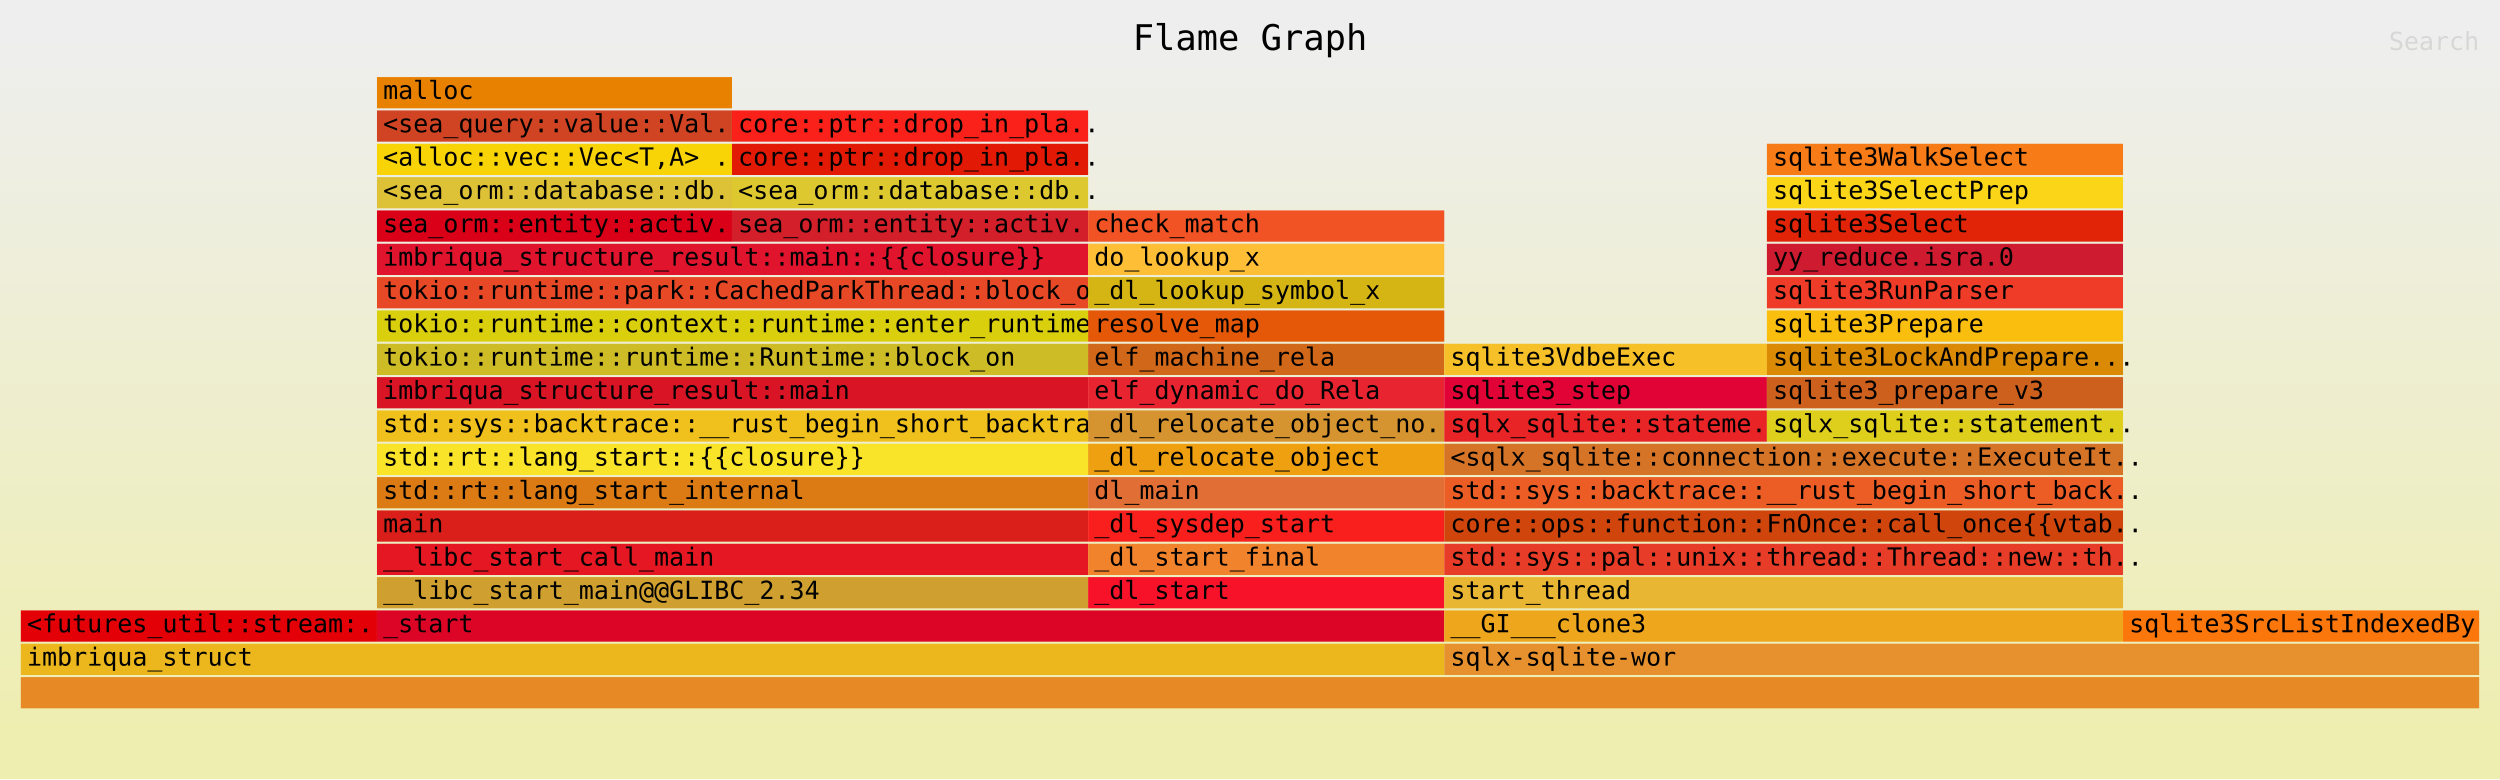
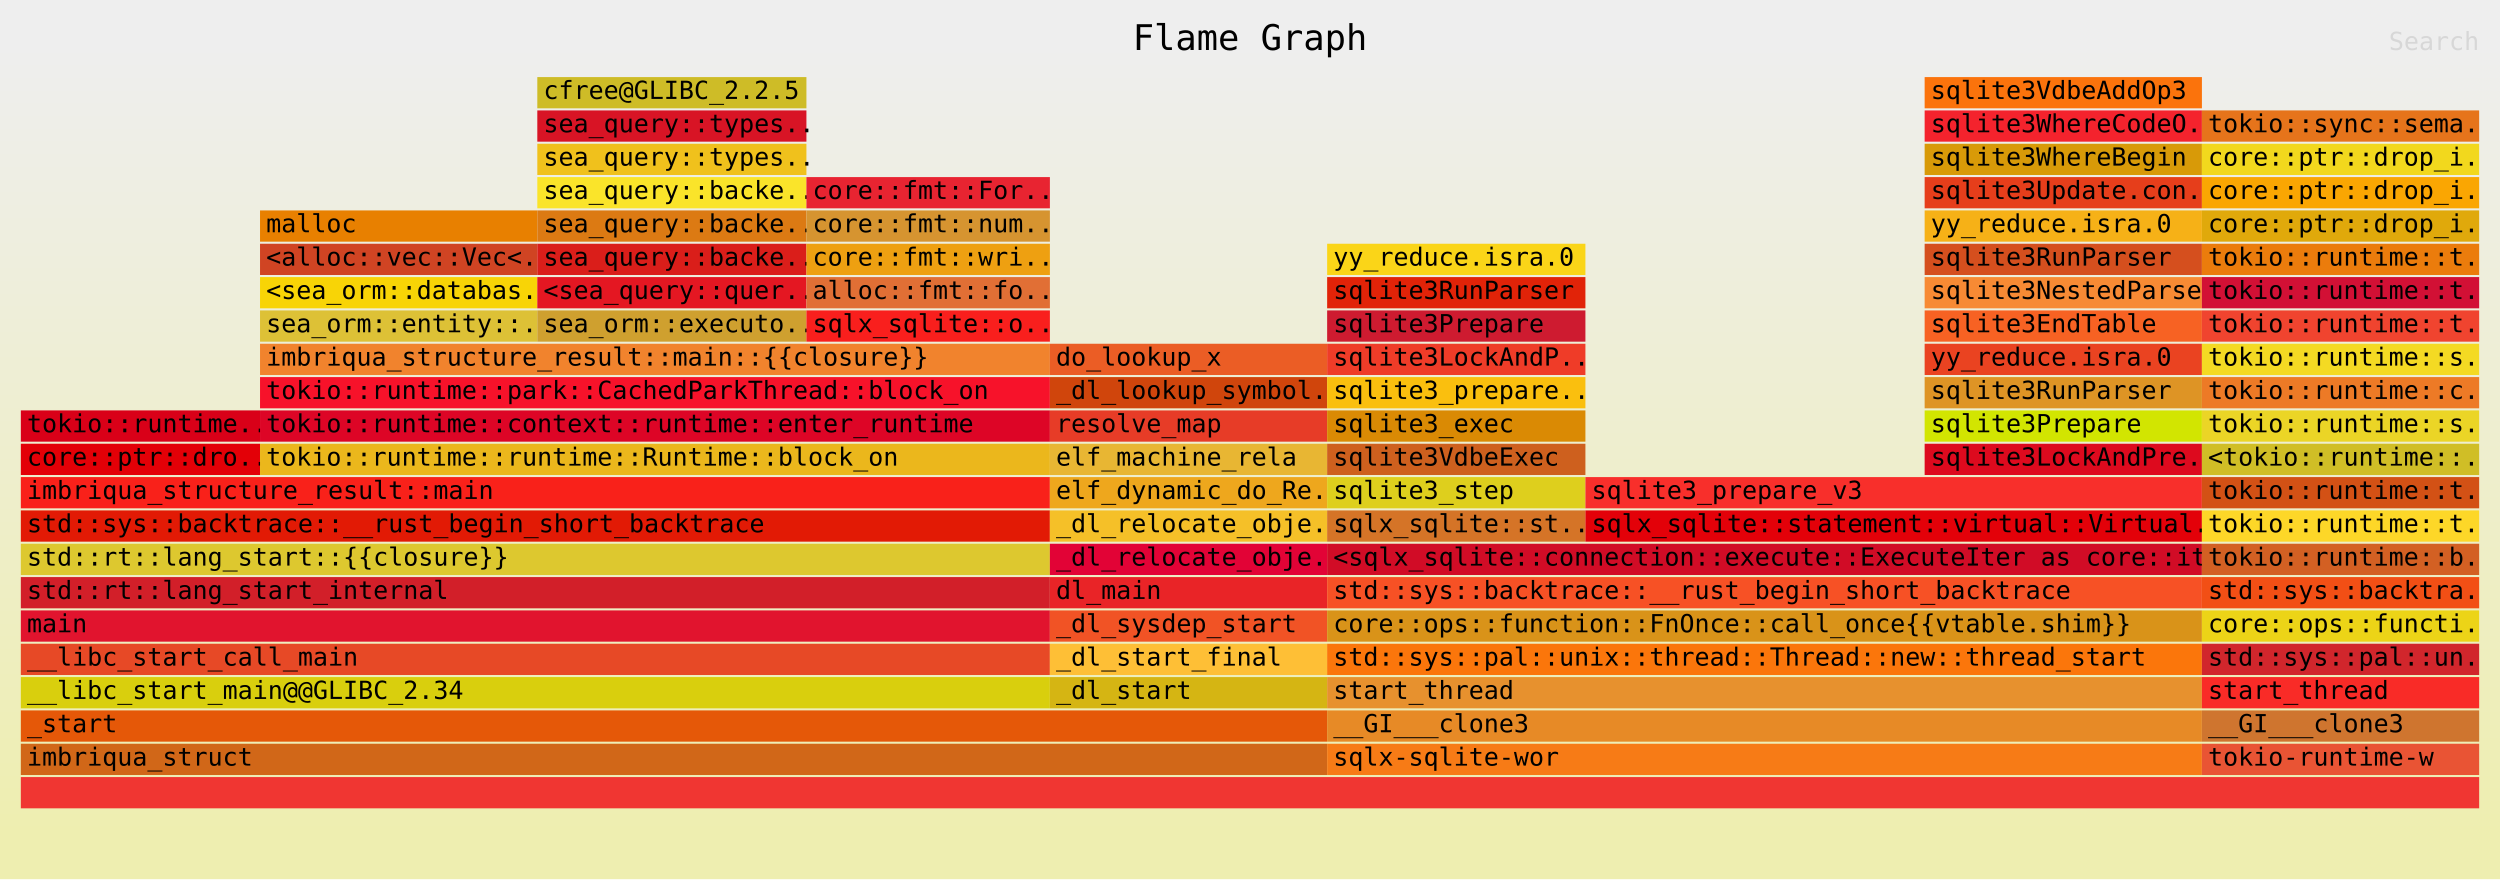
- <svg xmlns="http://www.w3.org/2000/svg" xmlns:ns1="http://github.com/jonhoo/inferno" version="1.1" width="1200" height="374" viewBox="0 0 1200 374">
+ <svg xmlns="http://www.w3.org/2000/svg" xmlns:ns1="http://github.com/jonhoo/inferno" version="1.1" width="1200" height="422" viewBox="0 0 1200 422">
  <defs>
    <linearGradient id="background" y1="0" y2="1" x1="0" x2="0">
      <stop stop-color="#eeeeee" offset="5%" />
      <stop stop-color="#eeeeb0" offset="95%" />
    </linearGradient>
  </defs>
  <style type="text/css">
text { font-family:monospace; font-size:12px }
#title { text-anchor:middle; font-size:17px; }
#matched { text-anchor:end; }
#search { text-anchor:end; opacity:0.1; cursor:pointer; }
#search:hover, #search.show { opacity:1; }
#subtitle { text-anchor:middle; font-color:rgb(160,160,160); }
#unzoom { cursor:pointer; }
#frames &gt; *:hover { stroke:black; stroke-width:0.5; cursor:pointer; }
.hide { display:none; }
.parent { opacity:0.5; }
</style>
-   <rect x="0" y="0" width="100%" height="374" fill="url(#background)" />
+   <rect x="0" y="0" width="100%" height="422" fill="url(#background)" />
  <text id="title" fill="rgb(0,0,0)" x="50%" y="24.00">Flame Graph</text>
-   <text id="details" fill="rgb(0,0,0)" x="10" y="357.00"> </text>
+   <text id="details" fill="rgb(0,0,0)" x="10" y="405.00"> </text>
  <text id="unzoom" class="hide" fill="rgb(0,0,0)" x="10" y="24.00">Reset Zoom</text>
  <text id="search" fill="rgb(0,0,0)" x="1190" y="24.00">Search</text>
-   <text id="matched" fill="rgb(0,0,0)" x="1190" y="357.00"> </text>
-   <svg id="frames" x="10" width="1180" total_samples="3461785">
-     <g>
-       <rect x="0%" y="293" width="14.487%" height="15" fill="rgb(227,0,7)" ns1:x="0" ns1:w="501504" />
-       <text x="0.25%" y="303.50">&lt;futures_util::stream:..</text>
-     </g>
-     <g>
-       <rect x="14.487%" y="101" width="14.441%" height="15" fill="rgb(217,0,24)" ns1:x="501504" ns1:w="499920" />
-       <text x="14.737%" y="111.50">sea_orm::entity::activ..</text>
-     </g>
-     <g>
-       <rect x="14.487%" y="85" width="14.441%" height="15" fill="rgb(221,193,54)" ns1:x="501504" ns1:w="499920" />
-       <text x="14.737%" y="95.50">&lt;sea_orm::database::db..</text>
-     </g>
-     <g>
-       <rect x="14.487%" y="69" width="14.441%" height="15" fill="rgb(248,212,6)" ns1:x="501504" ns1:w="499920" />
-       <text x="14.737%" y="79.50">&lt;alloc::vec::Vec&lt;T,A&gt; ..</text>
-     </g>
-     <g>
-       <rect x="14.487%" y="53" width="14.441%" height="15" fill="rgb(208,68,35)" ns1:x="501504" ns1:w="499920" />
-       <text x="14.737%" y="63.50">&lt;sea_query::value::Val..</text>
-     </g>
-     <g>
-       <rect x="14.487%" y="37" width="14.441%" height="15" fill="rgb(232,128,0)" ns1:x="501504" ns1:w="499920" />
-       <text x="14.737%" y="47.50">malloc</text>
-     </g>
-     <g>
-       <rect x="14.487%" y="277" width="28.928%" height="15" fill="rgb(207,160,47)" ns1:x="501504" ns1:w="1001424" />
-       <text x="14.737%" y="287.50">__libc_start_main@@GLIBC_2.34</text>
-     </g>
-     <g>
-       <rect x="14.487%" y="261" width="28.928%" height="15" fill="rgb(228,23,34)" ns1:x="501504" ns1:w="1001424" />
-       <text x="14.737%" y="271.50">__libc_start_call_main</text>
-     </g>
-     <g>
-       <rect x="14.487%" y="245" width="28.928%" height="15" fill="rgb(218,30,26)" ns1:x="501504" ns1:w="1001424" />
-       <text x="14.737%" y="255.50">main</text>
-     </g>
-     <g>
-       <rect x="14.487%" y="229" width="28.928%" height="15" fill="rgb(220,122,19)" ns1:x="501504" ns1:w="1001424" />
-       <text x="14.737%" y="239.50">std::rt::lang_start_internal</text>
-     </g>
-     <g>
-       <rect x="14.487%" y="213" width="28.928%" height="15" fill="rgb(250,228,42)" ns1:x="501504" ns1:w="1001424" />
-       <text x="14.737%" y="223.50">std::rt::lang_start::{{closure}}</text>
-     </g>
-     <g>
-       <rect x="14.487%" y="197" width="28.928%" height="15" fill="rgb(240,193,28)" ns1:x="501504" ns1:w="1001424" />
-       <text x="14.737%" y="207.50">std::sys::backtrace::__rust_begin_short_backtra..</text>
-     </g>
-     <g>
-       <rect x="14.487%" y="181" width="28.928%" height="15" fill="rgb(216,20,37)" ns1:x="501504" ns1:w="1001424" />
-       <text x="14.737%" y="191.50">imbriqua_structure_result::main</text>
-     </g>
-     <g>
-       <rect x="14.487%" y="165" width="28.928%" height="15" fill="rgb(206,188,39)" ns1:x="501504" ns1:w="1001424" />
-       <text x="14.737%" y="175.50">tokio::runtime::runtime::Runtime::block_on</text>
-     </g>
-     <g>
-       <rect x="14.487%" y="149" width="28.928%" height="15" fill="rgb(217,207,13)" ns1:x="501504" ns1:w="1001424" />
-       <text x="14.737%" y="159.50">tokio::runtime::context::runtime::enter_runtime</text>
-     </g>
-     <g>
-       <rect x="14.487%" y="133" width="28.928%" height="15" fill="rgb(231,73,38)" ns1:x="501504" ns1:w="1001424" />
-       <text x="14.737%" y="143.50">tokio::runtime::park::CachedParkThread::block_on</text>
-     </g>
-     <g>
-       <rect x="14.487%" y="117" width="28.928%" height="15" fill="rgb(225,20,46)" ns1:x="501504" ns1:w="1001424" />
-       <text x="14.737%" y="127.50">imbriqua_structure_result::main::{{closure}}</text>
-     </g>
-     <g>
-       <rect x="28.928%" y="101" width="14.487%" height="15" fill="rgb(210,31,41)" ns1:x="1001424" ns1:w="501504" />
-       <text x="29.178%" y="111.50">sea_orm::entity::activ..</text>
-     </g>
-     <g>
-       <rect x="28.928%" y="85" width="14.487%" height="15" fill="rgb(221,200,47)" ns1:x="1001424" ns1:w="501504" />
-       <text x="29.178%" y="95.50">&lt;sea_orm::database::db..</text>
-     </g>
-     <g>
-       <rect x="28.928%" y="69" width="14.487%" height="15" fill="rgb(226,26,5)" ns1:x="1001424" ns1:w="501504" />
-       <text x="29.178%" y="79.50">core::ptr::drop_in_pla..</text>
-     </g>
-     <g>
-       <rect x="28.928%" y="53" width="14.487%" height="15" fill="rgb(249,33,26)" ns1:x="1001424" ns1:w="501504" />
-       <text x="29.178%" y="63.50">core::ptr::drop_in_pla..</text>
-     </g>
-     <g>
-       <rect x="0%" y="309" width="57.902%" height="15" fill="rgb(235,183,28)" ns1:x="0" ns1:w="2004432" />
-       <text x="0.25%" y="319.50">imbriqua_struct</text>
-     </g>
-     <g>
-       <rect x="14.487%" y="293" width="43.415%" height="15" fill="rgb(221,5,38)" ns1:x="501504" ns1:w="1502928" />
-       <text x="14.737%" y="303.50">_start</text>
-     </g>
-     <g>
-       <rect x="43.415%" y="277" width="14.487%" height="15" fill="rgb(247,18,42)" ns1:x="1502928" ns1:w="501504" />
-       <text x="43.665%" y="287.50">_dl_start</text>
-     </g>
-     <g>
-       <rect x="43.415%" y="261" width="14.487%" height="15" fill="rgb(241,131,45)" ns1:x="1502928" ns1:w="501504" />
-       <text x="43.665%" y="271.50">_dl_start_final</text>
-     </g>
-     <g>
-       <rect x="43.415%" y="245" width="14.487%" height="15" fill="rgb(249,31,29)" ns1:x="1502928" ns1:w="501504" />
-       <text x="43.665%" y="255.50">_dl_sysdep_start</text>
-     </g>
-     <g>
-       <rect x="43.415%" y="229" width="14.487%" height="15" fill="rgb(225,111,53)" ns1:x="1502928" ns1:w="501504" />
-       <text x="43.665%" y="239.50">dl_main</text>
-     </g>
-     <g>
-       <rect x="43.415%" y="213" width="14.487%" height="15" fill="rgb(238,160,17)" ns1:x="1502928" ns1:w="501504" />
-       <text x="43.665%" y="223.50">_dl_relocate_object</text>
-     </g>
-     <g>
-       <rect x="43.415%" y="197" width="14.487%" height="15" fill="rgb(214,148,48)" ns1:x="1502928" ns1:w="501504" />
-       <text x="43.665%" y="207.50">_dl_relocate_object_no..</text>
-     </g>
-     <g>
-       <rect x="43.415%" y="181" width="14.487%" height="15" fill="rgb(232,36,49)" ns1:x="1502928" ns1:w="501504" />
-       <text x="43.665%" y="191.50">elf_dynamic_do_Rela</text>
-     </g>
-     <g>
-       <rect x="43.415%" y="165" width="14.487%" height="15" fill="rgb(209,103,24)" ns1:x="1502928" ns1:w="501504" />
-       <text x="43.665%" y="175.50">elf_machine_rela</text>
-     </g>
-     <g>
-       <rect x="43.415%" y="149" width="14.487%" height="15" fill="rgb(229,88,8)" ns1:x="1502928" ns1:w="501504" />
-       <text x="43.665%" y="159.50">resolve_map</text>
-     </g>
-     <g>
-       <rect x="43.415%" y="133" width="14.487%" height="15" fill="rgb(213,181,19)" ns1:x="1502928" ns1:w="501504" />
-       <text x="43.665%" y="143.50">_dl_lookup_symbol_x</text>
-     </g>
-     <g>
-       <rect x="43.415%" y="117" width="14.487%" height="15" fill="rgb(254,191,54)" ns1:x="1502928" ns1:w="501504" />
-       <text x="43.665%" y="127.50">do_lookup_x</text>
-     </g>
-     <g>
-       <rect x="43.415%" y="101" width="14.487%" height="15" fill="rgb(241,83,37)" ns1:x="1502928" ns1:w="501504" />
-       <text x="43.665%" y="111.50">check_match</text>
-     </g>
-     <g>
-       <rect x="57.902%" y="197" width="13.125%" height="15" fill="rgb(233,36,39)" ns1:x="2004432" ns1:w="454345" />
-       <text x="58.152%" y="207.50">sqlx_sqlite::stateme..</text>
-     </g>
-     <g>
-       <rect x="57.902%" y="181" width="13.125%" height="15" fill="rgb(226,3,54)" ns1:x="2004432" ns1:w="454345" />
-       <text x="58.152%" y="191.50">sqlite3_step</text>
-     </g>
-     <g>
-       <rect x="57.902%" y="165" width="13.125%" height="15" fill="rgb(245,192,40)" ns1:x="2004432" ns1:w="454345" />
-       <text x="58.152%" y="175.50">sqlite3VdbeExec</text>
-     </g>
-     <g>
-       <rect x="57.902%" y="293" width="27.611%" height="15" fill="rgb(238,167,29)" ns1:x="2004432" ns1:w="955849" />
-       <text x="58.152%" y="303.50">__GI___clone3</text>
-     </g>
-     <g>
-       <rect x="57.902%" y="277" width="27.611%" height="15" fill="rgb(232,182,51)" ns1:x="2004432" ns1:w="955849" />
-       <text x="58.152%" y="287.50">start_thread</text>
-     </g>
-     <g>
-       <rect x="57.902%" y="261" width="27.611%" height="15" fill="rgb(231,60,39)" ns1:x="2004432" ns1:w="955849" />
-       <text x="58.152%" y="271.50">std::sys::pal::unix::thread::Thread::new::th..</text>
-     </g>
-     <g>
-       <rect x="57.902%" y="245" width="27.611%" height="15" fill="rgb(208,69,12)" ns1:x="2004432" ns1:w="955849" />
-       <text x="58.152%" y="255.50">core::ops::function::FnOnce::call_once{{vtab..</text>
-     </g>
-     <g>
-       <rect x="57.902%" y="229" width="27.611%" height="15" fill="rgb(235,93,37)" ns1:x="2004432" ns1:w="955849" />
-       <text x="58.152%" y="239.50">std::sys::backtrace::__rust_begin_short_back..</text>
-     </g>
-     <g>
-       <rect x="57.902%" y="213" width="27.611%" height="15" fill="rgb(213,116,39)" ns1:x="2004432" ns1:w="955849" />
-       <text x="58.152%" y="223.50">&lt;sqlx_sqlite::connection::execute::ExecuteIt..</text>
-     </g>
-     <g>
-       <rect x="71.026%" y="197" width="14.487%" height="15" fill="rgb(222,207,29)" ns1:x="2458777" ns1:w="501504" />
-       <text x="71.276%" y="207.50">sqlx_sqlite::statement..</text>
-     </g>
-     <g>
-       <rect x="71.026%" y="181" width="14.487%" height="15" fill="rgb(206,96,30)" ns1:x="2458777" ns1:w="501504" />
-       <text x="71.276%" y="191.50">sqlite3_prepare_v3</text>
-     </g>
-     <g>
-       <rect x="71.026%" y="165" width="14.487%" height="15" fill="rgb(218,138,4)" ns1:x="2458777" ns1:w="501504" />
-       <text x="71.276%" y="175.50">sqlite3LockAndPrepare...</text>
-     </g>
-     <g>
-       <rect x="71.026%" y="149" width="14.487%" height="15" fill="rgb(250,191,14)" ns1:x="2458777" ns1:w="501504" />
-       <text x="71.276%" y="159.50">sqlite3Prepare</text>
-     </g>
-     <g>
-       <rect x="71.026%" y="133" width="14.487%" height="15" fill="rgb(239,60,40)" ns1:x="2458777" ns1:w="501504" />
-       <text x="71.276%" y="143.50">sqlite3RunParser</text>
-     </g>
-     <g>
-       <rect x="71.026%" y="117" width="14.487%" height="15" fill="rgb(206,27,48)" ns1:x="2458777" ns1:w="501504" />
-       <text x="71.276%" y="127.50">yy_reduce.isra.0</text>
-     </g>
-     <g>
-       <rect x="71.026%" y="101" width="14.487%" height="15" fill="rgb(225,35,8)" ns1:x="2458777" ns1:w="501504" />
-       <text x="71.276%" y="111.50">sqlite3Select</text>
-     </g>
-     <g>
-       <rect x="71.026%" y="85" width="14.487%" height="15" fill="rgb(250,213,24)" ns1:x="2458777" ns1:w="501504" />
-       <text x="71.276%" y="95.50">sqlite3SelectPrep</text>
-     </g>
-     <g>
-       <rect x="71.026%" y="69" width="14.487%" height="15" fill="rgb(247,123,22)" ns1:x="2458777" ns1:w="501504" />
-       <text x="71.276%" y="79.50">sqlite3WalkSelect</text>
-     </g>
-     <g>
-       <rect x="0%" y="325" width="100%" height="15" fill="rgb(231,138,38)" ns1:x="0" ns1:w="3461785" />
-       <text x="0.25%" y="335.50" />
-     </g>
-     <g>
-       <rect x="57.902%" y="309" width="42.098%" height="15" fill="rgb(231,145,46)" ns1:x="2004432" ns1:w="1457353" />
-       <text x="58.152%" y="319.50">sqlx-sqlite-wor</text>
-     </g>
-     <g>
-       <rect x="85.513%" y="293" width="14.487%" height="15" fill="rgb(251,118,11)" ns1:x="2960281" ns1:w="501504" />
-       <text x="85.763%" y="303.50">sqlite3SrcListIndexedBy</text>
+   <text id="matched" fill="rgb(0,0,0)" x="1190" y="405.00"> </text>
+   <svg id="frames" x="10" width="1180" total_samples="4446489">
+     <g>
+       <rect x="0%" y="213" width="9.73%" height="15" fill="rgb(227,0,7)" ns1:x="0" ns1:w="432638" />
+       <text x="0.25%" y="223.50">core::ptr::dro..</text>
+     </g>
+     <g>
+       <rect x="0%" y="197" width="9.73%" height="15" fill="rgb(217,0,24)" ns1:x="0" ns1:w="432638" />
+       <text x="0.25%" y="207.50">tokio::runtime..</text>
+     </g>
+     <g>
+       <rect x="9.73%" y="149" width="11.279%" height="15" fill="rgb(221,193,54)" ns1:x="432638" ns1:w="501504" />
+       <text x="9.98%" y="159.50">sea_orm::entity::..</text>
+     </g>
+     <g>
+       <rect x="9.73%" y="133" width="11.279%" height="15" fill="rgb(248,212,6)" ns1:x="432638" ns1:w="501504" />
+       <text x="9.98%" y="143.50">&lt;sea_orm::databas..</text>
+     </g>
+     <g>
+       <rect x="9.73%" y="117" width="11.279%" height="15" fill="rgb(208,68,35)" ns1:x="432638" ns1:w="501504" />
+       <text x="9.98%" y="127.50">&lt;alloc::vec::Vec&lt;..</text>
+     </g>
+     <g>
+       <rect x="9.73%" y="101" width="11.279%" height="15" fill="rgb(232,128,0)" ns1:x="432638" ns1:w="501504" />
+       <text x="9.98%" y="111.50">malloc</text>
+     </g>
+     <g>
+       <rect x="21.009%" y="149" width="10.947%" height="15" fill="rgb(207,160,47)" ns1:x="934142" ns1:w="486757" />
+       <text x="21.259%" y="159.50">sea_orm::executo..</text>
+     </g>
+     <g>
+       <rect x="21.009%" y="133" width="10.947%" height="15" fill="rgb(228,23,34)" ns1:x="934142" ns1:w="486757" />
+       <text x="21.259%" y="143.50">&lt;sea_query::quer..</text>
+     </g>
+     <g>
+       <rect x="21.009%" y="117" width="10.947%" height="15" fill="rgb(218,30,26)" ns1:x="934142" ns1:w="486757" />
+       <text x="21.259%" y="127.50">sea_query::backe..</text>
+     </g>
+     <g>
+       <rect x="21.009%" y="101" width="10.947%" height="15" fill="rgb(220,122,19)" ns1:x="934142" ns1:w="486757" />
+       <text x="21.259%" y="111.50">sea_query::backe..</text>
+     </g>
+     <g>
+       <rect x="21.009%" y="85" width="10.947%" height="15" fill="rgb(250,228,42)" ns1:x="934142" ns1:w="486757" />
+       <text x="21.259%" y="95.50">sea_query::backe..</text>
+     </g>
+     <g>
+       <rect x="21.009%" y="69" width="10.947%" height="15" fill="rgb(240,193,28)" ns1:x="934142" ns1:w="486757" />
+       <text x="21.259%" y="79.50">sea_query::types..</text>
+     </g>
+     <g>
+       <rect x="21.009%" y="53" width="10.947%" height="15" fill="rgb(216,20,37)" ns1:x="934142" ns1:w="486757" />
+       <text x="21.259%" y="63.50">sea_query::types..</text>
+     </g>
+     <g>
+       <rect x="21.009%" y="37" width="10.947%" height="15" fill="rgb(206,188,39)" ns1:x="934142" ns1:w="486757" />
+       <text x="21.259%" y="47.50">cfree@GLIBC_2.2.5</text>
+     </g>
+     <g>
+       <rect x="0%" y="325" width="41.859%" height="15" fill="rgb(217,207,13)" ns1:x="0" ns1:w="1861277" />
+       <text x="0.25%" y="335.50">__libc_start_main@@GLIBC_2.34</text>
+     </g>
+     <g>
+       <rect x="0%" y="309" width="41.859%" height="15" fill="rgb(231,73,38)" ns1:x="0" ns1:w="1861277" />
+       <text x="0.25%" y="319.50">__libc_start_call_main</text>
+     </g>
+     <g>
+       <rect x="0%" y="293" width="41.859%" height="15" fill="rgb(225,20,46)" ns1:x="0" ns1:w="1861277" />
+       <text x="0.25%" y="303.50">main</text>
+     </g>
+     <g>
+       <rect x="0%" y="277" width="41.859%" height="15" fill="rgb(210,31,41)" ns1:x="0" ns1:w="1861277" />
+       <text x="0.25%" y="287.50">std::rt::lang_start_internal</text>
+     </g>
+     <g>
+       <rect x="0%" y="261" width="41.859%" height="15" fill="rgb(221,200,47)" ns1:x="0" ns1:w="1861277" />
+       <text x="0.25%" y="271.50">std::rt::lang_start::{{closure}}</text>
+     </g>
+     <g>
+       <rect x="0%" y="245" width="41.859%" height="15" fill="rgb(226,26,5)" ns1:x="0" ns1:w="1861277" />
+       <text x="0.25%" y="255.50">std::sys::backtrace::__rust_begin_short_backtrace</text>
+     </g>
+     <g>
+       <rect x="0%" y="229" width="41.859%" height="15" fill="rgb(249,33,26)" ns1:x="0" ns1:w="1861277" />
+       <text x="0.25%" y="239.50">imbriqua_structure_result::main</text>
+     </g>
+     <g>
+       <rect x="9.73%" y="213" width="32.13%" height="15" fill="rgb(235,183,28)" ns1:x="432638" ns1:w="1428639" />
+       <text x="9.98%" y="223.50">tokio::runtime::runtime::Runtime::block_on</text>
+     </g>
+     <g>
+       <rect x="9.73%" y="197" width="32.13%" height="15" fill="rgb(221,5,38)" ns1:x="432638" ns1:w="1428639" />
+       <text x="9.98%" y="207.50">tokio::runtime::context::runtime::enter_runtime</text>
+     </g>
+     <g>
+       <rect x="9.73%" y="181" width="32.13%" height="15" fill="rgb(247,18,42)" ns1:x="432638" ns1:w="1428639" />
+       <text x="9.98%" y="191.50">tokio::runtime::park::CachedParkThread::block_on</text>
+     </g>
+     <g>
+       <rect x="9.73%" y="165" width="32.13%" height="15" fill="rgb(241,131,45)" ns1:x="432638" ns1:w="1428639" />
+       <text x="9.98%" y="175.50">imbriqua_structure_result::main::{{closure}}</text>
+     </g>
+     <g>
+       <rect x="31.956%" y="149" width="9.904%" height="15" fill="rgb(249,31,29)" ns1:x="1420899" ns1:w="440378" />
+       <text x="32.206%" y="159.50">sqlx_sqlite::o..</text>
+     </g>
+     <g>
+       <rect x="31.956%" y="133" width="9.904%" height="15" fill="rgb(225,111,53)" ns1:x="1420899" ns1:w="440378" />
+       <text x="32.206%" y="143.50">alloc::fmt::fo..</text>
+     </g>
+     <g>
+       <rect x="31.956%" y="117" width="9.904%" height="15" fill="rgb(238,160,17)" ns1:x="1420899" ns1:w="440378" />
+       <text x="32.206%" y="127.50">core::fmt::wri..</text>
+     </g>
+     <g>
+       <rect x="31.956%" y="101" width="9.904%" height="15" fill="rgb(214,148,48)" ns1:x="1420899" ns1:w="440378" />
+       <text x="32.206%" y="111.50">core::fmt::num..</text>
+     </g>
+     <g>
+       <rect x="31.956%" y="85" width="9.904%" height="15" fill="rgb(232,36,49)" ns1:x="1420899" ns1:w="440378" />
+       <text x="32.206%" y="95.50">core::fmt::For..</text>
+     </g>
+     <g>
+       <rect x="0%" y="357" width="53.138%" height="15" fill="rgb(209,103,24)" ns1:x="0" ns1:w="2362781" />
+       <text x="0.25%" y="367.50">imbriqua_struct</text>
+     </g>
+     <g>
+       <rect x="0%" y="341" width="53.138%" height="15" fill="rgb(229,88,8)" ns1:x="0" ns1:w="2362781" />
+       <text x="0.25%" y="351.50">_start</text>
+     </g>
+     <g>
+       <rect x="41.859%" y="325" width="11.279%" height="15" fill="rgb(213,181,19)" ns1:x="1861277" ns1:w="501504" />
+       <text x="42.109%" y="335.50">_dl_start</text>
+     </g>
+     <g>
+       <rect x="41.859%" y="309" width="11.279%" height="15" fill="rgb(254,191,54)" ns1:x="1861277" ns1:w="501504" />
+       <text x="42.109%" y="319.50">_dl_start_final</text>
+     </g>
+     <g>
+       <rect x="41.859%" y="293" width="11.279%" height="15" fill="rgb(241,83,37)" ns1:x="1861277" ns1:w="501504" />
+       <text x="42.109%" y="303.50">_dl_sysdep_start</text>
+     </g>
+     <g>
+       <rect x="41.859%" y="277" width="11.279%" height="15" fill="rgb(233,36,39)" ns1:x="1861277" ns1:w="501504" />
+       <text x="42.109%" y="287.50">dl_main</text>
+     </g>
+     <g>
+       <rect x="41.859%" y="261" width="11.279%" height="15" fill="rgb(226,3,54)" ns1:x="1861277" ns1:w="501504" />
+       <text x="42.109%" y="271.50">_dl_relocate_obje..</text>
+     </g>
+     <g>
+       <rect x="41.859%" y="245" width="11.279%" height="15" fill="rgb(245,192,40)" ns1:x="1861277" ns1:w="501504" />
+       <text x="42.109%" y="255.50">_dl_relocate_obje..</text>
+     </g>
+     <g>
+       <rect x="41.859%" y="229" width="11.279%" height="15" fill="rgb(238,167,29)" ns1:x="1861277" ns1:w="501504" />
+       <text x="42.109%" y="239.50">elf_dynamic_do_Re..</text>
+     </g>
+     <g>
+       <rect x="41.859%" y="213" width="11.279%" height="15" fill="rgb(232,182,51)" ns1:x="1861277" ns1:w="501504" />
+       <text x="42.109%" y="223.50">elf_machine_rela</text>
+     </g>
+     <g>
+       <rect x="41.859%" y="197" width="11.279%" height="15" fill="rgb(231,60,39)" ns1:x="1861277" ns1:w="501504" />
+       <text x="42.109%" y="207.50">resolve_map</text>
+     </g>
+     <g>
+       <rect x="41.859%" y="181" width="11.279%" height="15" fill="rgb(208,69,12)" ns1:x="1861277" ns1:w="501504" />
+       <text x="42.109%" y="191.50">_dl_lookup_symbol..</text>
+     </g>
+     <g>
+       <rect x="41.859%" y="165" width="11.279%" height="15" fill="rgb(235,93,37)" ns1:x="1861277" ns1:w="501504" />
+       <text x="42.109%" y="175.50">do_lookup_x</text>
+     </g>
+     <g>
+       <rect x="53.138%" y="245" width="10.506%" height="15" fill="rgb(213,116,39)" ns1:x="2362781" ns1:w="467139" />
+       <text x="53.388%" y="255.50">sqlx_sqlite::st..</text>
+     </g>
+     <g>
+       <rect x="53.138%" y="229" width="10.506%" height="15" fill="rgb(222,207,29)" ns1:x="2362781" ns1:w="467139" />
+       <text x="53.388%" y="239.50">sqlite3_step</text>
+     </g>
+     <g>
+       <rect x="53.138%" y="213" width="10.506%" height="15" fill="rgb(206,96,30)" ns1:x="2362781" ns1:w="467139" />
+       <text x="53.388%" y="223.50">sqlite3VdbeExec</text>
+     </g>
+     <g>
+       <rect x="53.138%" y="197" width="10.506%" height="15" fill="rgb(218,138,4)" ns1:x="2362781" ns1:w="467139" />
+       <text x="53.388%" y="207.50">sqlite3_exec</text>
+     </g>
+     <g>
+       <rect x="53.138%" y="181" width="10.506%" height="15" fill="rgb(250,191,14)" ns1:x="2362781" ns1:w="467139" />
+       <text x="53.388%" y="191.50">sqlite3_prepare..</text>
+     </g>
+     <g>
+       <rect x="53.138%" y="165" width="10.506%" height="15" fill="rgb(239,60,40)" ns1:x="2362781" ns1:w="467139" />
+       <text x="53.388%" y="175.50">sqlite3LockAndP..</text>
+     </g>
+     <g>
+       <rect x="53.138%" y="149" width="10.506%" height="15" fill="rgb(206,27,48)" ns1:x="2362781" ns1:w="467139" />
+       <text x="53.388%" y="159.50">sqlite3Prepare</text>
+     </g>
+     <g>
+       <rect x="53.138%" y="133" width="10.506%" height="15" fill="rgb(225,35,8)" ns1:x="2362781" ns1:w="467139" />
+       <text x="53.388%" y="143.50">sqlite3RunParser</text>
+     </g>
+     <g>
+       <rect x="53.138%" y="117" width="10.506%" height="15" fill="rgb(250,213,24)" ns1:x="2362781" ns1:w="467139" />
+       <text x="53.388%" y="127.50">yy_reduce.isra.0</text>
+     </g>
+     <g>
+       <rect x="53.138%" y="357" width="35.583%" height="15" fill="rgb(247,123,22)" ns1:x="2362781" ns1:w="1582204" />
+       <text x="53.388%" y="367.50">sqlx-sqlite-wor</text>
+     </g>
+     <g>
+       <rect x="53.138%" y="341" width="35.583%" height="15" fill="rgb(231,138,38)" ns1:x="2362781" ns1:w="1582204" />
+       <text x="53.388%" y="351.50">__GI___clone3</text>
+     </g>
+     <g>
+       <rect x="53.138%" y="325" width="35.583%" height="15" fill="rgb(231,145,46)" ns1:x="2362781" ns1:w="1582204" />
+       <text x="53.388%" y="335.50">start_thread</text>
+     </g>
+     <g>
+       <rect x="53.138%" y="309" width="35.583%" height="15" fill="rgb(251,118,11)" ns1:x="2362781" ns1:w="1582204" />
+       <text x="53.388%" y="319.50">std::sys::pal::unix::thread::Thread::new::thread_start</text>
+     </g>
+     <g>
+       <rect x="53.138%" y="293" width="35.583%" height="15" fill="rgb(217,147,25)" ns1:x="2362781" ns1:w="1582204" />
+       <text x="53.388%" y="303.50">core::ops::function::FnOnce::call_once{{vtable.shim}}</text>
+     </g>
+     <g>
+       <rect x="53.138%" y="277" width="35.583%" height="15" fill="rgb(247,81,37)" ns1:x="2362781" ns1:w="1582204" />
+       <text x="53.388%" y="287.50">std::sys::backtrace::__rust_begin_short_backtrace</text>
+     </g>
+     <g>
+       <rect x="53.138%" y="261" width="35.583%" height="15" fill="rgb(209,12,38)" ns1:x="2362781" ns1:w="1582204" />
+       <text x="53.388%" y="271.50">&lt;sqlx_sqlite::connection::execute::ExecuteIter as core::it..</text>
+     </g>
+     <g>
+       <rect x="63.644%" y="245" width="25.077%" height="15" fill="rgb(227,1,9)" ns1:x="2829920" ns1:w="1115065" />
+       <text x="63.894%" y="255.50">sqlx_sqlite::statement::virtual::Virtual..</text>
+     </g>
+     <g>
+       <rect x="63.644%" y="229" width="25.077%" height="15" fill="rgb(248,47,43)" ns1:x="2829920" ns1:w="1115065" />
+       <text x="63.894%" y="239.50">sqlite3_prepare_v3</text>
+     </g>
+     <g>
+       <rect x="77.443%" y="213" width="11.279%" height="15" fill="rgb(221,10,30)" ns1:x="3443481" ns1:w="501504" />
+       <text x="77.693%" y="223.50">sqlite3LockAndPre..</text>
+     </g>
+     <g>
+       <rect x="77.443%" y="197" width="11.279%" height="15" fill="rgb(210,229,1)" ns1:x="3443481" ns1:w="501504" />
+       <text x="77.693%" y="207.50">sqlite3Prepare</text>
+     </g>
+     <g>
+       <rect x="77.443%" y="181" width="11.279%" height="15" fill="rgb(222,148,37)" ns1:x="3443481" ns1:w="501504" />
+       <text x="77.693%" y="191.50">sqlite3RunParser</text>
+     </g>
+     <g>
+       <rect x="77.443%" y="165" width="11.279%" height="15" fill="rgb(234,67,33)" ns1:x="3443481" ns1:w="501504" />
+       <text x="77.693%" y="175.50">yy_reduce.isra.0</text>
+     </g>
+     <g>
+       <rect x="77.443%" y="149" width="11.279%" height="15" fill="rgb(247,98,35)" ns1:x="3443481" ns1:w="501504" />
+       <text x="77.693%" y="159.50">sqlite3EndTable</text>
+     </g>
+     <g>
+       <rect x="77.443%" y="133" width="11.279%" height="15" fill="rgb(247,138,52)" ns1:x="3443481" ns1:w="501504" />
+       <text x="77.693%" y="143.50">sqlite3NestedParse</text>
+     </g>
+     <g>
+       <rect x="77.443%" y="117" width="11.279%" height="15" fill="rgb(213,79,30)" ns1:x="3443481" ns1:w="501504" />
+       <text x="77.693%" y="127.50">sqlite3RunParser</text>
+     </g>
+     <g>
+       <rect x="77.443%" y="101" width="11.279%" height="15" fill="rgb(246,177,23)" ns1:x="3443481" ns1:w="501504" />
+       <text x="77.693%" y="111.50">yy_reduce.isra.0</text>
+     </g>
+     <g>
+       <rect x="77.443%" y="85" width="11.279%" height="15" fill="rgb(230,62,27)" ns1:x="3443481" ns1:w="501504" />
+       <text x="77.693%" y="95.50">sqlite3Update.con..</text>
+     </g>
+     <g>
+       <rect x="77.443%" y="69" width="11.279%" height="15" fill="rgb(216,154,8)" ns1:x="3443481" ns1:w="501504" />
+       <text x="77.693%" y="79.50">sqlite3WhereBegin</text>
+     </g>
+     <g>
+       <rect x="77.443%" y="53" width="11.279%" height="15" fill="rgb(244,35,45)" ns1:x="3443481" ns1:w="501504" />
+       <text x="77.693%" y="63.50">sqlite3WhereCodeO..</text>
+     </g>
+     <g>
+       <rect x="77.443%" y="37" width="11.279%" height="15" fill="rgb(251,115,12)" ns1:x="3443481" ns1:w="501504" />
+       <text x="77.693%" y="47.50">sqlite3VdbeAddOp3</text>
+     </g>
+     <g>
+       <rect x="0%" y="373" width="100%" height="15" fill="rgb(240,54,50)" ns1:x="0" ns1:w="4446489" />
+       <text x="0.25%" y="383.50" />
+     </g>
+     <g>
+       <rect x="88.721%" y="357" width="11.279%" height="15" fill="rgb(233,84,52)" ns1:x="3944985" ns1:w="501504" />
+       <text x="88.971%" y="367.50">tokio-runtime-w</text>
+     </g>
+     <g>
+       <rect x="88.721%" y="341" width="11.279%" height="15" fill="rgb(207,117,47)" ns1:x="3944985" ns1:w="501504" />
+       <text x="88.971%" y="351.50">__GI___clone3</text>
+     </g>
+     <g>
+       <rect x="88.721%" y="325" width="11.279%" height="15" fill="rgb(249,43,39)" ns1:x="3944985" ns1:w="501504" />
+       <text x="88.971%" y="335.50">start_thread</text>
+     </g>
+     <g>
+       <rect x="88.721%" y="309" width="11.279%" height="15" fill="rgb(209,38,44)" ns1:x="3944985" ns1:w="501504" />
+       <text x="88.971%" y="319.50">std::sys::pal::un..</text>
+     </g>
+     <g>
+       <rect x="88.721%" y="293" width="11.279%" height="15" fill="rgb(236,212,23)" ns1:x="3944985" ns1:w="501504" />
+       <text x="88.971%" y="303.50">core::ops::functi..</text>
+     </g>
+     <g>
+       <rect x="88.721%" y="277" width="11.279%" height="15" fill="rgb(242,79,21)" ns1:x="3944985" ns1:w="501504" />
+       <text x="88.971%" y="287.50">std::sys::backtra..</text>
+     </g>
+     <g>
+       <rect x="88.721%" y="261" width="11.279%" height="15" fill="rgb(211,96,35)" ns1:x="3944985" ns1:w="501504" />
+       <text x="88.971%" y="271.50">tokio::runtime::b..</text>
+     </g>
+     <g>
+       <rect x="88.721%" y="245" width="11.279%" height="15" fill="rgb(253,215,40)" ns1:x="3944985" ns1:w="501504" />
+       <text x="88.971%" y="255.50">tokio::runtime::t..</text>
+     </g>
+     <g>
+       <rect x="88.721%" y="229" width="11.279%" height="15" fill="rgb(211,81,21)" ns1:x="3944985" ns1:w="501504" />
+       <text x="88.971%" y="239.50">tokio::runtime::t..</text>
+     </g>
+     <g>
+       <rect x="88.721%" y="213" width="11.279%" height="15" fill="rgb(208,190,38)" ns1:x="3944985" ns1:w="501504" />
+       <text x="88.971%" y="223.50">&lt;tokio::runtime::..</text>
+     </g>
+     <g>
+       <rect x="88.721%" y="197" width="11.279%" height="15" fill="rgb(235,213,38)" ns1:x="3944985" ns1:w="501504" />
+       <text x="88.971%" y="207.50">tokio::runtime::s..</text>
+     </g>
+     <g>
+       <rect x="88.721%" y="181" width="11.279%" height="15" fill="rgb(237,122,38)" ns1:x="3944985" ns1:w="501504" />
+       <text x="88.971%" y="191.50">tokio::runtime::c..</text>
+     </g>
+     <g>
+       <rect x="88.721%" y="165" width="11.279%" height="15" fill="rgb(244,218,35)" ns1:x="3944985" ns1:w="501504" />
+       <text x="88.971%" y="175.50">tokio::runtime::s..</text>
+     </g>
+     <g>
+       <rect x="88.721%" y="149" width="11.279%" height="15" fill="rgb(240,68,47)" ns1:x="3944985" ns1:w="501504" />
+       <text x="88.971%" y="159.50">tokio::runtime::t..</text>
+     </g>
+     <g>
+       <rect x="88.721%" y="133" width="11.279%" height="15" fill="rgb(210,16,53)" ns1:x="3944985" ns1:w="501504" />
+       <text x="88.971%" y="143.50">tokio::runtime::t..</text>
+     </g>
+     <g>
+       <rect x="88.721%" y="117" width="11.279%" height="15" fill="rgb(235,124,12)" ns1:x="3944985" ns1:w="501504" />
+       <text x="88.971%" y="127.50">tokio::runtime::t..</text>
+     </g>
+     <g>
+       <rect x="88.721%" y="101" width="11.279%" height="15" fill="rgb(224,169,11)" ns1:x="3944985" ns1:w="501504" />
+       <text x="88.971%" y="111.50">core::ptr::drop_i..</text>
+     </g>
+     <g>
+       <rect x="88.721%" y="85" width="11.279%" height="15" fill="rgb(250,166,2)" ns1:x="3944985" ns1:w="501504" />
+       <text x="88.971%" y="95.50">core::ptr::drop_i..</text>
+     </g>
+     <g>
+       <rect x="88.721%" y="69" width="11.279%" height="15" fill="rgb(242,216,29)" ns1:x="3944985" ns1:w="501504" />
+       <text x="88.971%" y="79.50">core::ptr::drop_i..</text>
+     </g>
+     <g>
+       <rect x="88.721%" y="53" width="11.279%" height="15" fill="rgb(230,116,27)" ns1:x="3944985" ns1:w="501504" />
+       <text x="88.971%" y="63.50">tokio::sync::sema..</text>
    </g>
  </svg>
</svg>
